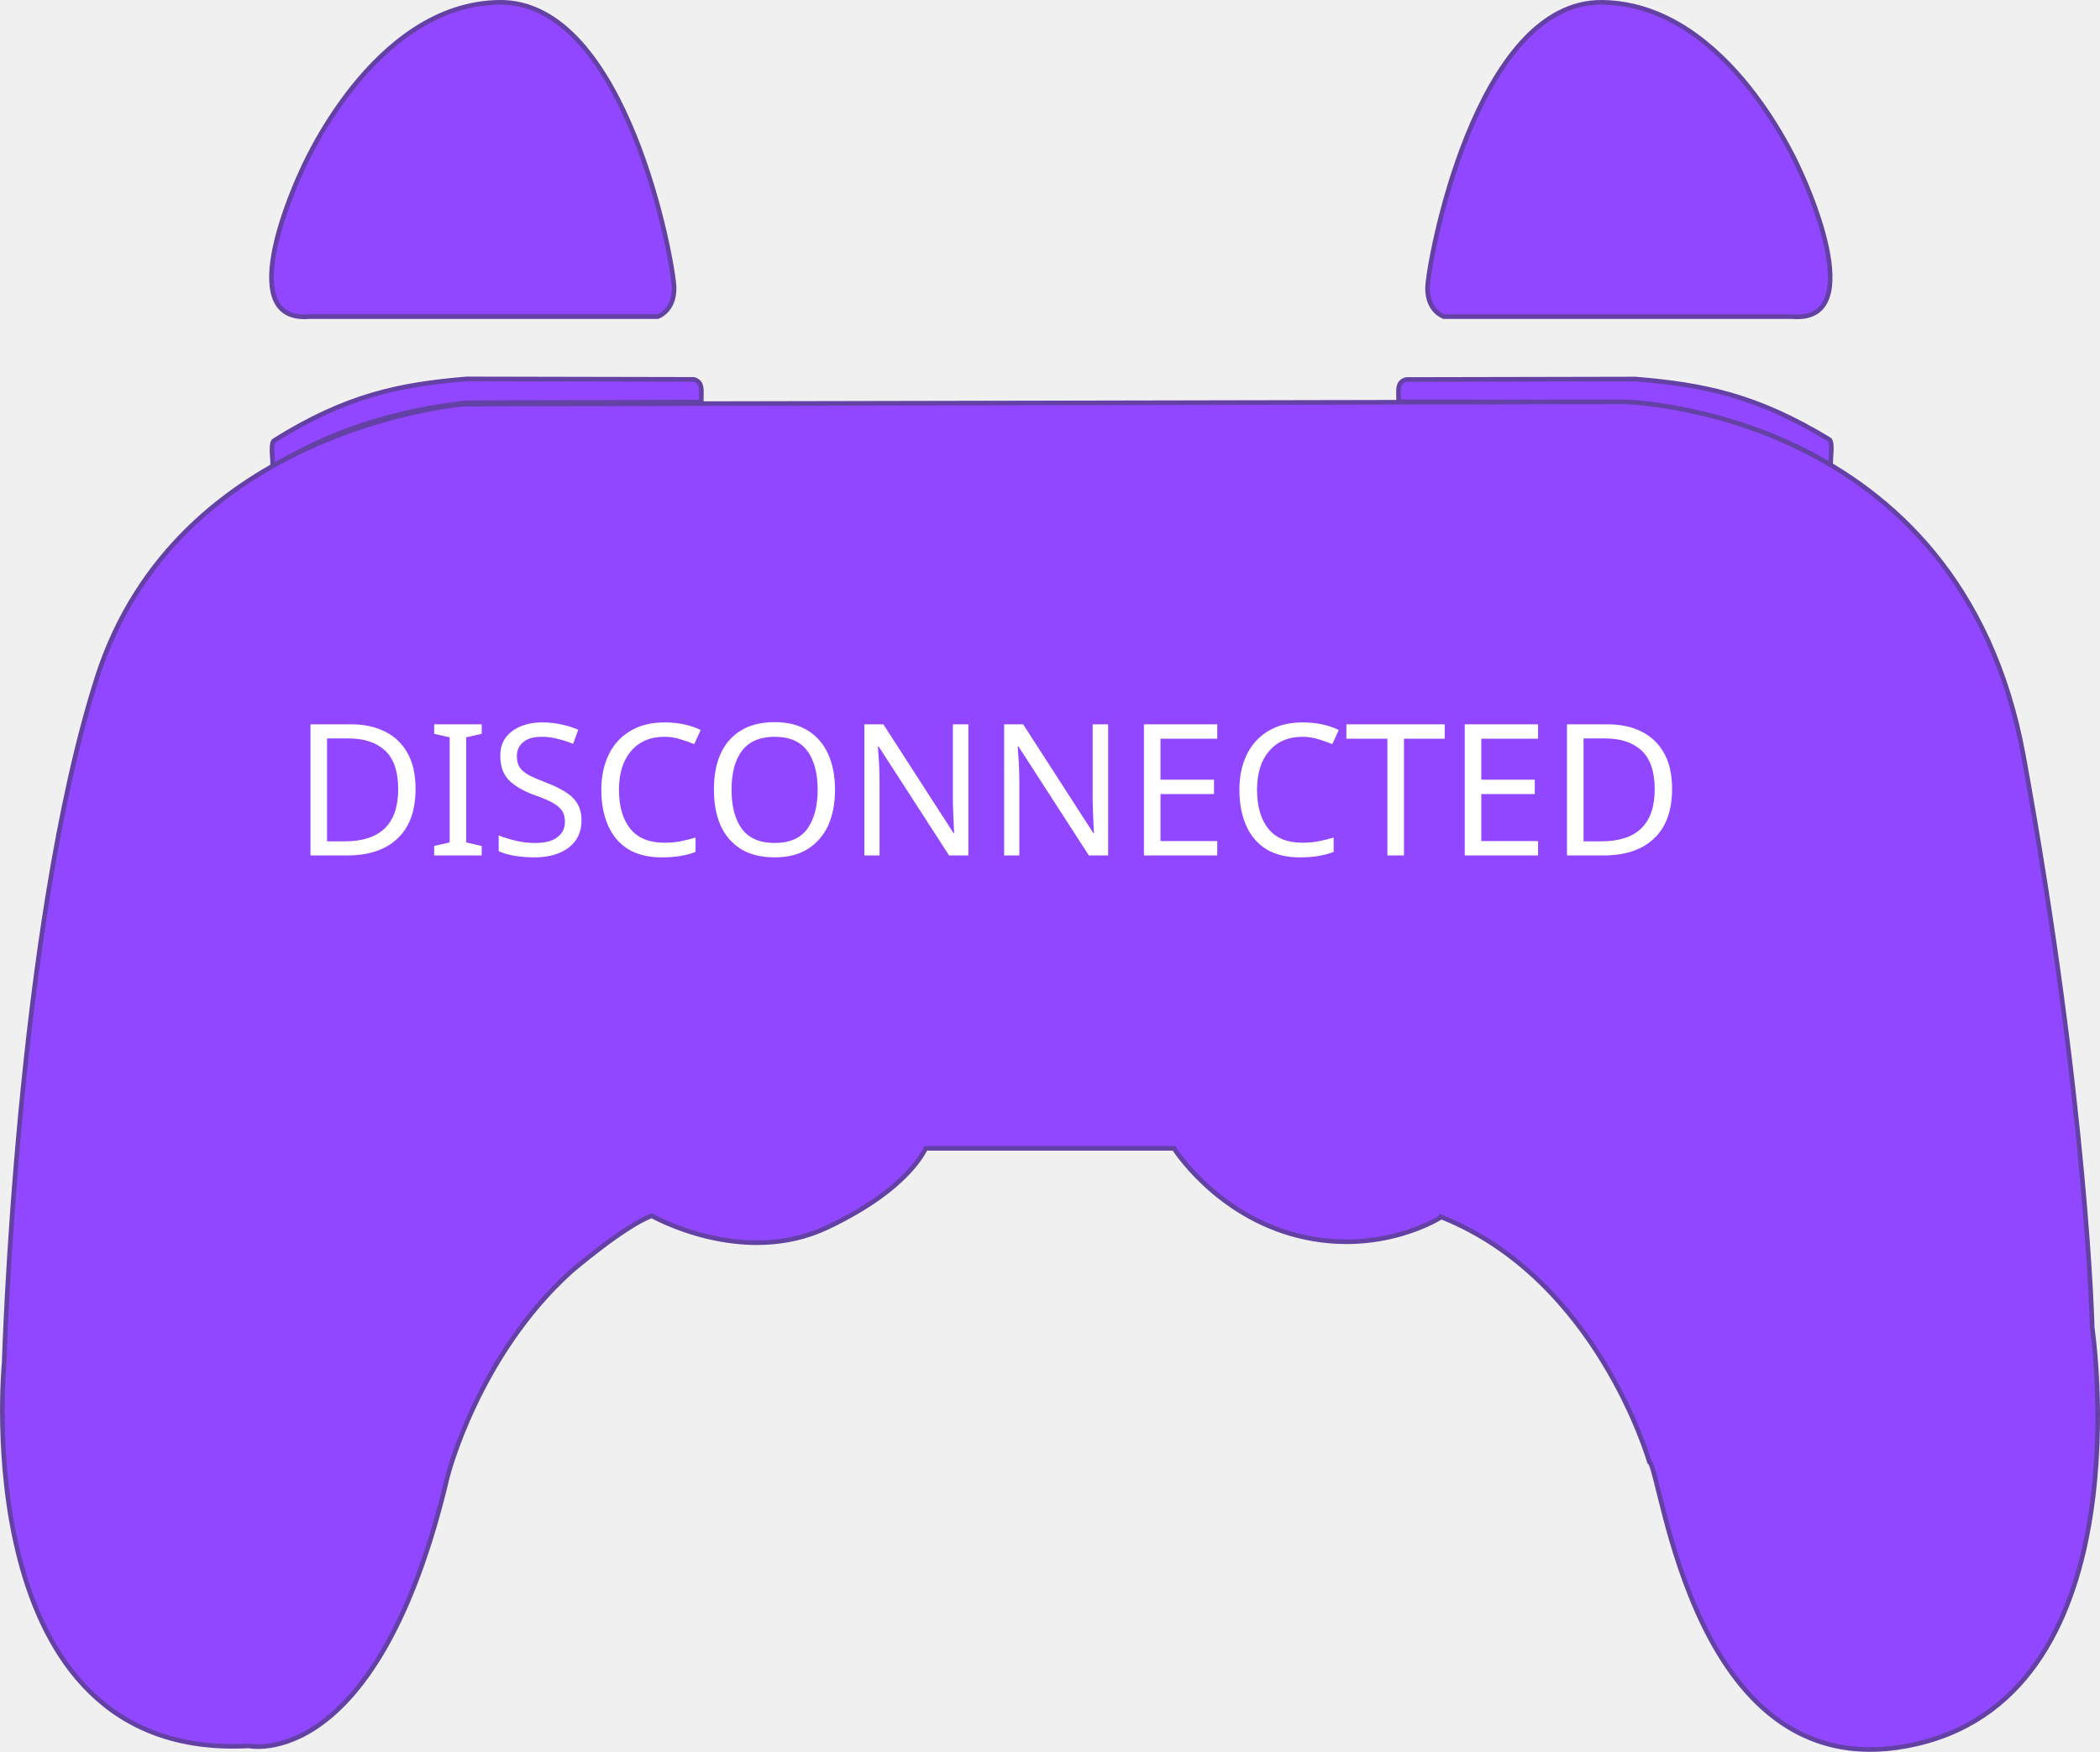
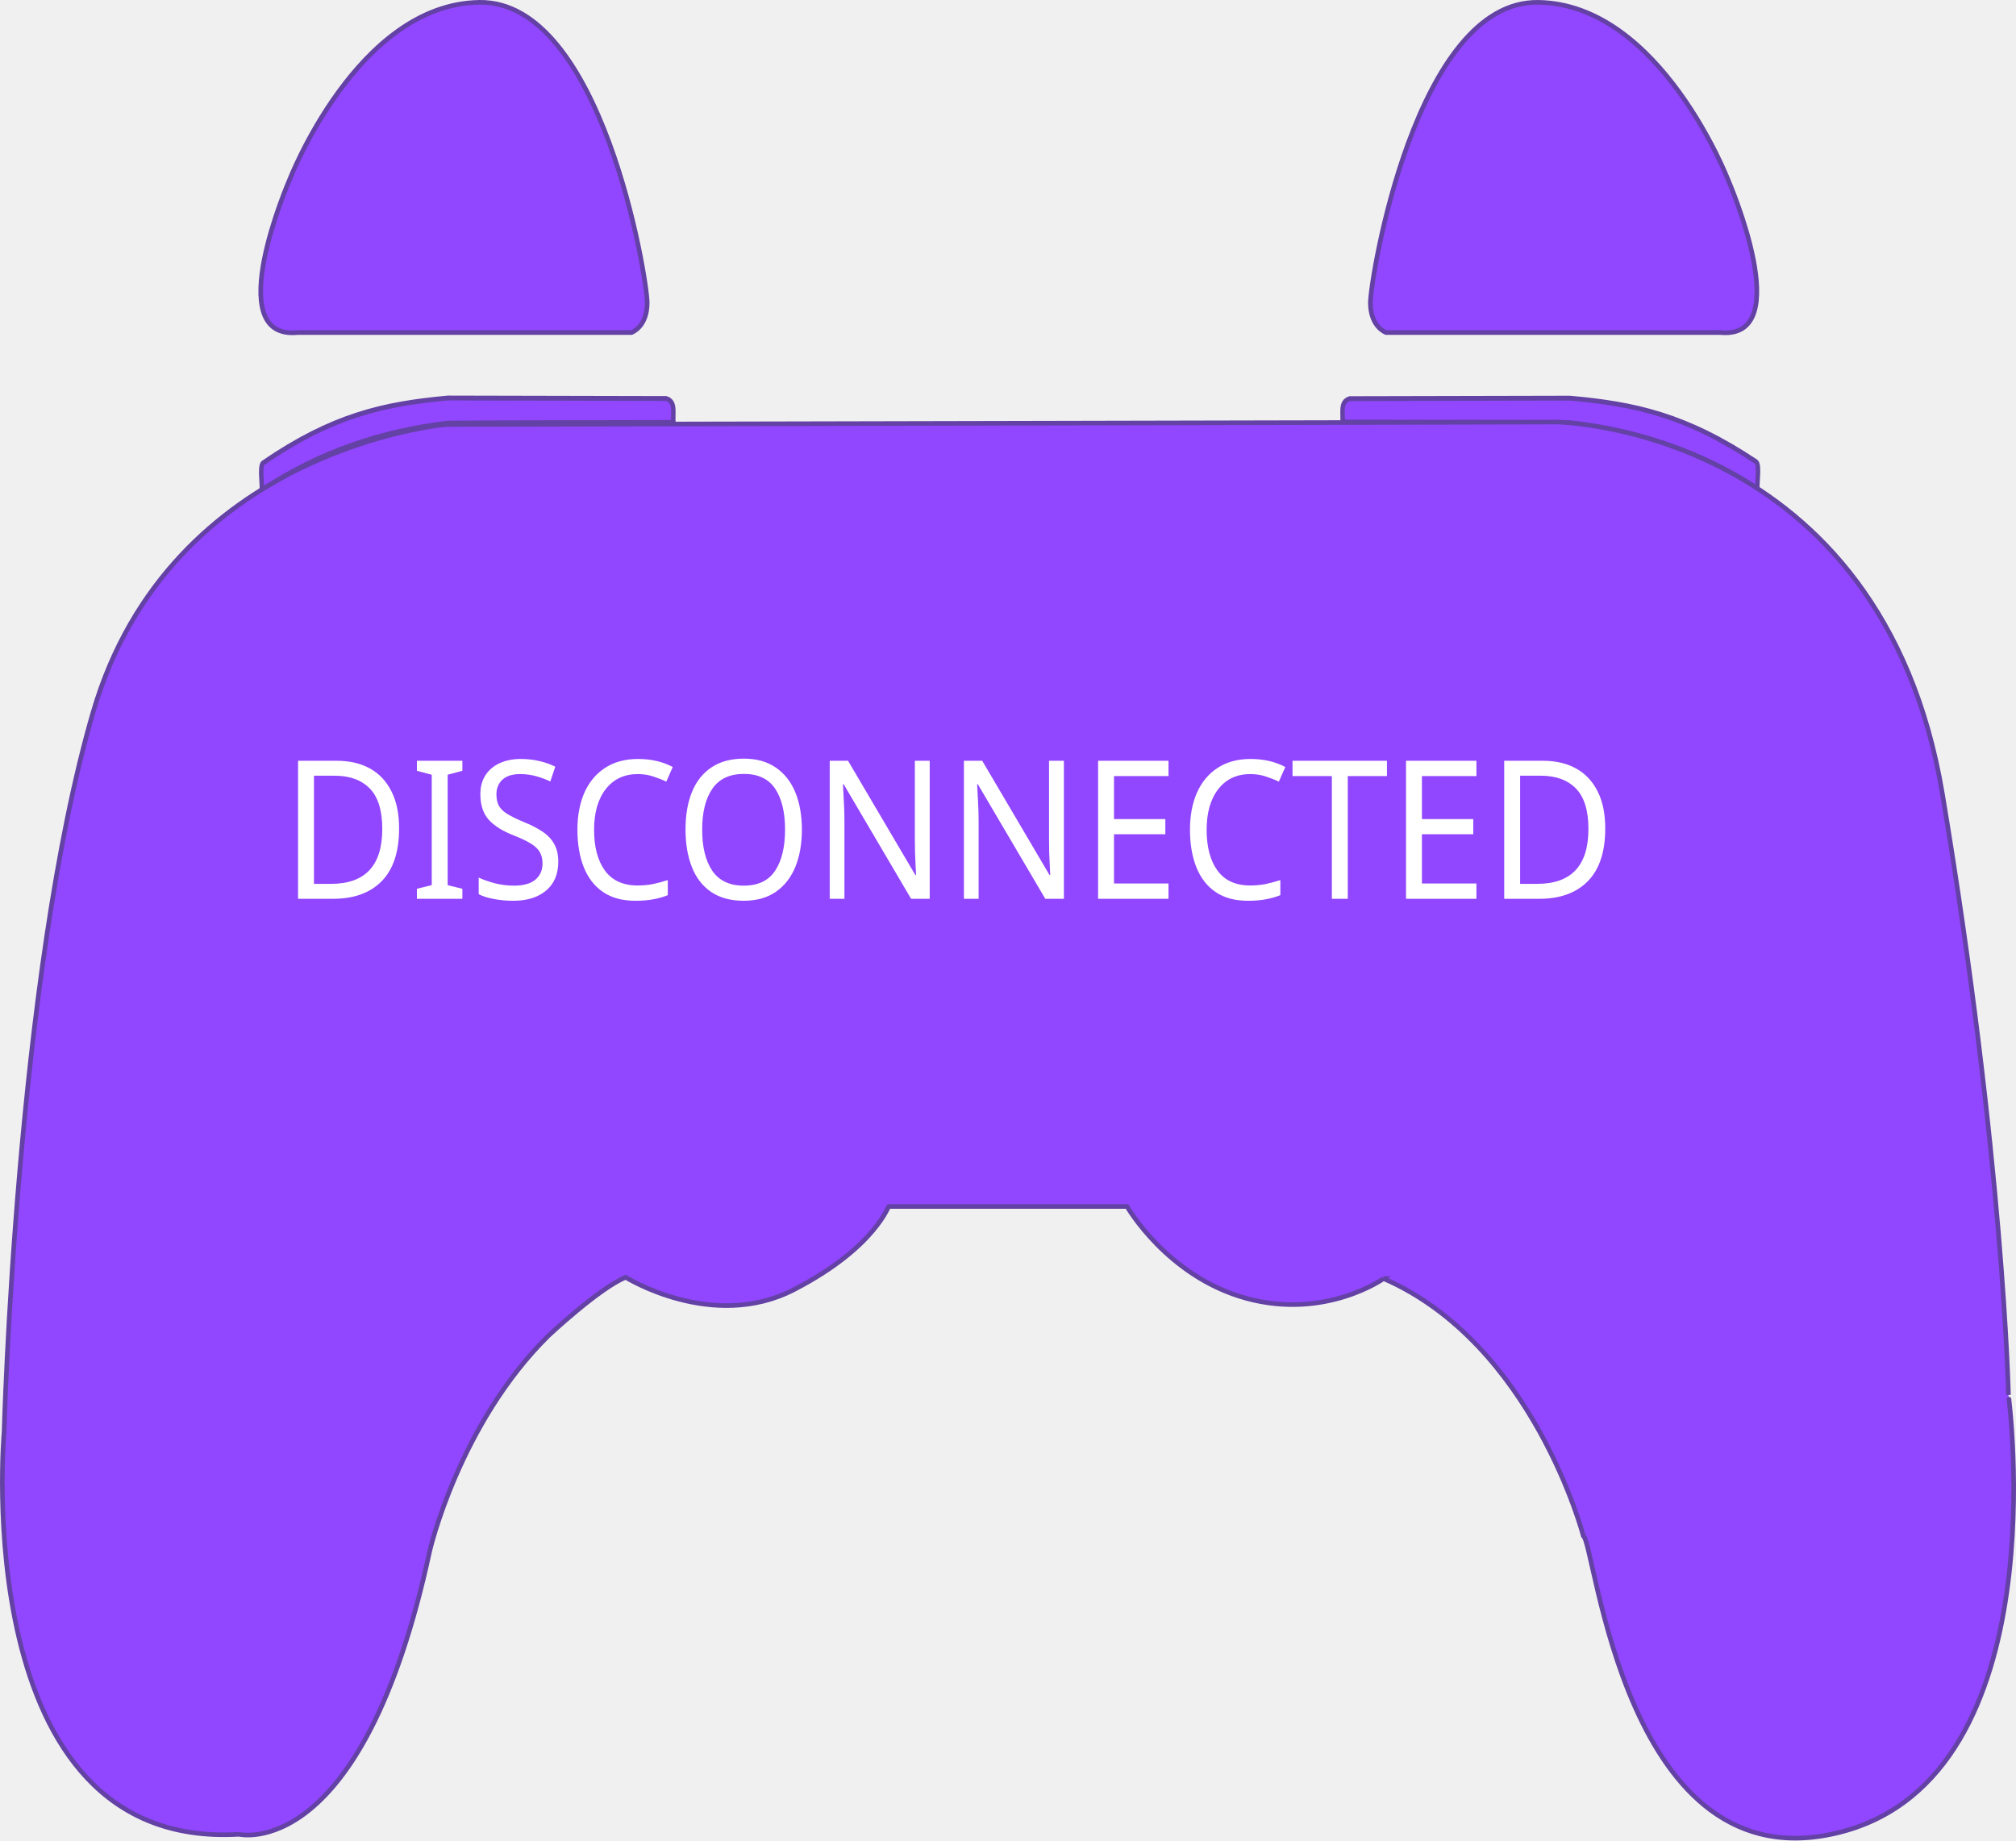
- <svg xmlns="http://www.w3.org/2000/svg" width="120.823mm" height="100.806mm" viewBox="0 0 120.823 100.806" version="1.1" id="svg1304">
+ <svg xmlns="http://www.w3.org/2000/svg" width="200.554mm" height="183.092mm" viewBox="0 0 200.554 183.092" version="1.1" id="svg1304">
  <defs id="defs1301" />
-   <g id="layer1" transform="translate(-54.83629,-116.8916)">
-     <path style="fill:none;stroke:#6f7374;stroke-width:0.265px;stroke-linecap:butt;stroke-linejoin:miter;stroke-opacity:1" d="m 93.157,187.195 c -0.514,-0.831 -1.061,-1.64 -1.926,-2.237 v 0" id="path3308" />
-     <path style="fill:none;stroke:#6f7374;stroke-width:0.265px;stroke-linecap:butt;stroke-linejoin:miter;stroke-opacity:1" d="m 137.762,186.921 c 0.433,-0.862 0.955,-1.456 1.506,-1.964" id="path3343" />
-     <path style="fill:#cbcfd2;fill-opacity:1;stroke:#6f7374;stroke-width:0.265px;stroke-linecap:butt;stroke-linejoin:miter;stroke-opacity:1" d="m 122.379,182.97 c 1.005,-0.381 0.428,-1.661 0.428,-1.661 -2.606,-6.211 1.943,-11.374 1.943,-11.374 7.557,-6.568 13.606,-1.265 13.606,-1.265 9.338,8.643 0.912,16.287 0.912,16.287 8.122,3.779 15.983,0.261 15.983,0.261 16.461,-6.732 14.159,-22.976 14.159,-22.976 -2.128,-20.37 -21.827,-20.511 -21.827,-20.511 H 84.081 c 0,0 -16.564,-1.205 -22.254,16.168 0,0 -3.257,9.164 2.823,18.72 6.081,9.555 15.853,9.946 15.853,9.946 0,0 7.21,0.869 10.728,-1.607 0,0 -5.255,-4.083 -2.563,-12.118 0,0 2.953,-6.819 10.684,-6.037 7.731,0.782 8.947,8.209 8.947,8.209 0,0 0.999,2.78 -0.565,6.819 0,0 -0.408,0.771 0.375,1.139 z" id="path2307" />
-     <ellipse style="display:inline;fill:#ffffff;fill-opacity:1;fill-rule:evenodd;stroke:#ffffff;stroke-width:0.22;stroke-miterlimit:4;stroke-dasharray:none;stroke-opacity:1" id="path20891" cx="113.185" cy="171.57" rx="0.459" ry="0.453" />
-     <ellipse style="display:inline;fill:#1c1c1c;fill-opacity:1;fill-rule:evenodd;stroke:#000000;stroke-width:0.22;stroke-miterlimit:4;stroke-dasharray:none;stroke-opacity:1" id="path20891-7" cx="115.238" cy="171.57" rx="0.459" ry="0.453" />
-     <ellipse style="display:inline;fill:#1c1c1c;fill-opacity:1;fill-rule:evenodd;stroke:#000000;stroke-width:0.22;stroke-miterlimit:4;stroke-dasharray:none;stroke-opacity:1" id="path20891-4" cx="117.423" cy="171.569" rx="0.459" ry="0.453" />
-     <ellipse style="fill:#000000;fill-opacity:1;fill-rule:evenodd;stroke:#000000;stroke-width:0.219;stroke-miterlimit:4;stroke-dasharray:none;stroke-opacity:1" id="path6182" cx="138.984" cy="158.722" rx="4.071" ry="4.018" />
-     <ellipse style="fill:#000000;fill-opacity:1;fill-rule:evenodd;stroke:#000000;stroke-width:0.219;stroke-miterlimit:4;stroke-dasharray:none;stroke-opacity:1" id="path6182-0" cx="157.828" cy="158.799" rx="4.071" ry="4.018" />
-     <ellipse style="fill:#000000;fill-opacity:1;fill-rule:evenodd;stroke:#000000;stroke-width:0.219;stroke-miterlimit:4;stroke-dasharray:none;stroke-opacity:1" id="path6182-08" cx="148.39" cy="167.044" rx="4.071" ry="4.018" />
-     <ellipse style="display:inline;fill:#484b4a;fill-opacity:1;fill-rule:evenodd;stroke:#484b4a;stroke-width:0.185;stroke-miterlimit:4;stroke-dasharray:none;stroke-opacity:1" id="path6182-9" cx="148.323" cy="178.48" rx="3.456" ry="3.377" />
-     <ellipse style="display:inline;fill:#bfc7c9;fill-opacity:1;fill-rule:evenodd;stroke:#484b4a;stroke-width:0.138;stroke-miterlimit:4;stroke-dasharray:none;stroke-opacity:1" id="path6182-9-2" cx="148.326" cy="178.518" rx="2.558" ry="2.532" />
-     <ellipse style="display:inline;fill:#dfdfdf;fill-opacity:1;fill-rule:evenodd;stroke:#000000;stroke-width:0.138;stroke-miterlimit:4;stroke-dasharray:none;stroke-opacity:1" id="path6182-9-2-7" cx="82.166" cy="178.333" rx="2.558" ry="2.532" />
-     <ellipse style="display:inline;fill:#000000;fill-opacity:1;fill-rule:evenodd;stroke:#000000;stroke-width:0.219;stroke-miterlimit:4;stroke-dasharray:none;stroke-opacity:1" id="path6182-3" cx="148.39" cy="150.55" rx="4.071" ry="4.018" />
-     <text xml:space="preserve" style="font-style:normal;font-weight:normal;font-size:4.148px;line-height:1.25;font-family:sans-serif;fill:#45a2f1;fill-opacity:1;stroke:none;stroke-width:0.104" x="144.163" y="153.206" id="text9949" transform="scale(0.9554882,1.046585)">
-       <tspan id="tspan9947" style="fill:#45a2f1;fill-opacity:1;stroke-width:0.104" x="144.163" y="153.206">Y</tspan>
+   <g id="layer1" transform="translate(-54.83635,-116.8916)">
+     <path style="fill:none;stroke:#6f7374;stroke-width:0.459px;stroke-linecap:butt;stroke-linejoin:miter;stroke-opacity:1" d="m 118.449,244.585 c -0.853,-1.509 -1.761,-2.979 -3.196,-4.063 v 0" id="path3308" />
+     <path style="fill:none;stroke:#6f7374;stroke-width:0.459px;stroke-linecap:butt;stroke-linejoin:miter;stroke-opacity:1" d="m 192.481,244.089 c 0.719,-1.566 1.586,-2.645 2.5,-3.567" id="path3343" />
+     <path style="fill:#cbcfd2;fill-opacity:1;stroke:#6f7374;stroke-width:0.459px;stroke-linecap:butt;stroke-linejoin:miter;stroke-opacity:1" d="m 166.95,236.911 c 1.669,-0.692 0.71,-3.016 0.71,-3.016 -4.325,-11.282 3.225,-20.661 3.225,-20.661 12.543,-11.931 22.582,-2.297 22.582,-2.297 15.499,15.7 1.514,29.586 1.514,29.586 13.48,6.864 26.528,0.473 26.528,0.473 27.321,-12.229 23.5,-41.735 23.5,-41.735 -3.532,-37.002 -36.227,-37.258 -36.227,-37.258 H 103.386 c 0,0 -27.493,-2.189 -36.936,29.369 0,0 -5.407,16.647 4.686,34.004 10.092,17.357 26.312,18.067 26.312,18.067 0,0 11.966,1.578 17.806,-2.919 0,0 -8.723,-7.416 -4.253,-22.012 0,0 4.902,-12.387 17.733,-10.966 12.832,1.42 14.85,14.911 14.85,14.911 0,0 1.658,5.049 -0.937,12.387 0,0 -0.677,1.401 0.622,2.07 z" id="path2307" />
+     <ellipse style="display:inline;fill:#ffffff;fill-opacity:1;fill-rule:evenodd;stroke:#ffffff;stroke-width:0.382;stroke-miterlimit:4;stroke-dasharray:none;stroke-opacity:1" id="path20891" cx="151.69" cy="216.203" rx="0.762" ry="0.822" />
+     <ellipse style="display:inline;fill:#1c1c1c;fill-opacity:1;fill-rule:evenodd;stroke:#000000;stroke-width:0.382;stroke-miterlimit:4;stroke-dasharray:none;stroke-opacity:1" id="path20891-7" cx="155.098" cy="216.203" rx="0.762" ry="0.822" />
+     <ellipse style="display:inline;fill:#1c1c1c;fill-opacity:1;fill-rule:evenodd;stroke:#000000;stroke-width:0.382;stroke-miterlimit:4;stroke-dasharray:none;stroke-opacity:1" id="path20891-4" cx="158.724" cy="216.202" rx="0.762" ry="0.822" />
+     <ellipse style="fill:#000000;fill-opacity:1;fill-rule:evenodd;stroke:#000000;stroke-width:0.38;stroke-miterlimit:4;stroke-dasharray:none;stroke-opacity:1" id="path6182" cx="194.51" cy="192.866" rx="6.756" ry="7.299" />
+     <ellipse style="fill:#000000;fill-opacity:1;fill-rule:evenodd;stroke:#000000;stroke-width:0.38;stroke-miterlimit:4;stroke-dasharray:none;stroke-opacity:1" id="path6182-0" cx="225.786" cy="193.005" rx="6.756" ry="7.299" />
+     <ellipse style="fill:#000000;fill-opacity:1;fill-rule:evenodd;stroke:#000000;stroke-width:0.38;stroke-miterlimit:4;stroke-dasharray:none;stroke-opacity:1" id="path6182-08" cx="210.122" cy="207.983" rx="6.756" ry="7.299" />
+     <ellipse style="display:inline;fill:#484b4a;fill-opacity:1;fill-rule:evenodd;stroke:#484b4a;stroke-width:0.321;stroke-miterlimit:4;stroke-dasharray:none;stroke-opacity:1" id="path6182-9" cx="210.01" cy="228.755" rx="5.736" ry="6.134" />
+     <ellipse style="display:inline;fill:#bfc7c9;fill-opacity:1;fill-rule:evenodd;stroke:#484b4a;stroke-width:0.239;stroke-miterlimit:4;stroke-dasharray:none;stroke-opacity:1" id="path6182-9-2" cx="210.015" cy="228.825" rx="4.246" ry="4.599" />
+     <ellipse style="display:inline;fill:#dfdfdf;fill-opacity:1;fill-rule:evenodd;stroke:#000000;stroke-width:0.239;stroke-miterlimit:4;stroke-dasharray:none;stroke-opacity:1" id="path6182-9-2-7" cx="100.207" cy="228.488" rx="4.246" ry="4.599" />
+     <ellipse style="display:inline;fill:#000000;fill-opacity:1;fill-rule:evenodd;stroke:#000000;stroke-width:0.38;stroke-miterlimit:4;stroke-dasharray:none;stroke-opacity:1" id="path6182-3" cx="210.122" cy="178.022" rx="6.756" ry="7.299" />
+     <text xml:space="preserve" style="font-style:normal;font-weight:normal;font-size:7.203px;line-height:1.25;font-family:sans-serif;fill:#45a2f1;fill-opacity:1;stroke:none;stroke-width:0.18" x="210.717" y="178.841" id="text9949" transform="scale(0.9133334,1.09489)">
+       <tspan id="tspan9947" style="fill:#45a2f1;fill-opacity:1;stroke-width:0.18" x="210.717" y="178.841">Y</tspan>
    </text>
-     <text xml:space="preserve" style="font-style:normal;font-weight:normal;font-size:4.11px;line-height:1.25;font-family:sans-serif;display:inline;fill:#ef7ded;fill-opacity:1;stroke:none;stroke-width:0.103" x="155.35" y="143.992" id="text13027" transform="scale(0.9466929,1.056309)">
-       <tspan id="tspan13025" style="fill:#ef7ded;fill-opacity:1;stroke-width:0.103" x="155.35" y="143.992">X</tspan>
+     <text xml:space="preserve" style="font-style:normal;font-weight:normal;font-size:7.136px;line-height:1.25;font-family:sans-serif;display:inline;fill:#ef7ded;fill-opacity:1;stroke:none;stroke-width:0.178" x="229.774" y="163.644" id="text13027" transform="scale(0.9049262,1.105063)">
+       <tspan id="tspan13025" style="fill:#ef7ded;fill-opacity:1;stroke-width:0.178" x="229.774" y="163.644">X</tspan>
    </text>
-     <text xml:space="preserve" style="font-style:normal;font-weight:normal;font-size:3.777px;line-height:1.25;font-family:sans-serif;fill:#20b58c;fill-opacity:1;stroke:none;stroke-width:0.094" x="176.319" y="142.476" id="text14953" transform="scale(0.8884485,1.125558)">
-       <tspan id="tspan14951" style="fill:#20b58c;fill-opacity:1;stroke-width:0.094" x="176.319" y="142.476">A</tspan>
+     <text xml:space="preserve" style="font-style:normal;font-weight:normal;font-size:6.558px;line-height:1.25;font-family:sans-serif;fill:#20b58c;fill-opacity:1;stroke:none;stroke-width:0.164" x="263.564" y="166.326" id="text14953" transform="scale(0.8492514,1.177508)">
+       <tspan id="tspan14951" style="fill:#20b58c;fill-opacity:1;stroke-width:0.164" x="263.564" y="166.326">A</tspan>
    </text>
-     <text xml:space="preserve" style="font-style:normal;font-weight:normal;font-size:3.968px;line-height:1.25;font-family:sans-serif;fill:#fa5f58;fill-opacity:1;stroke:none;stroke-width:0.099" x="160.886" y="154.122" id="text16761" transform="scale(0.9139633,1.094136)">
-       <tspan id="tspan16759" style="fill:#fa5f58;fill-opacity:1;stroke-width:0.099" x="160.886" y="154.122">B</tspan>
+     <text xml:space="preserve" style="font-style:normal;font-weight:normal;font-size:6.89px;line-height:1.25;font-family:sans-serif;fill:#fa5f58;fill-opacity:1;stroke:none;stroke-width:0.172" x="237.955" y="184.219" id="text16761" transform="scale(0.8736405,1.144636)">
+       <tspan id="tspan16759" style="fill:#fa5f58;fill-opacity:1;stroke-width:0.172" x="237.955" y="184.219">B</tspan>
    </text>
-     <path style="fill:#020202;fill-opacity:1;stroke:#000000;stroke-width:0.265px;stroke-linecap:butt;stroke-linejoin:miter;stroke-opacity:0.77" d="m 79.778,149.521 h 4.685 c 0,0 0.735,-0.043 0.735,0.735 0,0.777 0,5.015 0,5.015 0,0 0.011,0.596 0.628,0.596 0.618,0 4.834,0 4.834,0 0,0 0.862,-0.021 0.862,0.862 0,0.884 0,4.419 0,4.419 0,0 0.106,0.655 -0.655,0.655 -0.761,0 -4.999,0 -4.999,0 0,0 -0.727,0.298 -0.727,0.727 0,0.429 0,5.092 0,5.092 0,0 0.064,0.669 -0.669,0.669 -0.733,0 -4.566,0 -4.566,0 0,0 -0.771,-0.213 -0.771,-0.771 0,-0.558 0,-5.073 0,-5.073 0,0 0.064,-0.605 -0.605,-0.605 -0.668,0 -5.119,0 -5.119,0 0,0 -0.547,0.076 -0.547,-0.948 0,-1.024 0,-4.304 0,-4.304 0,0 0.064,-0.817 0.817,-0.817 0.753,0 4.82,0 4.82,0 0,0 0.688,0.092 0.688,-0.397 0,-0.49 0,-5.239 0,-5.239 0,0 0.228,-0.618 0.59,-0.618 z" id="path20560" />
-     <ellipse style="fill:#020202;fill-opacity:1;fill-rule:evenodd;stroke:#4b4f52;stroke-width:0.251;stroke-miterlimit:4;stroke-dasharray:none;stroke-opacity:1" id="path20683" cx="82.205" cy="158.88" rx="2.22" ry="2.231" />
-     <path style="display:inline;fill:#b0b2b1;fill-opacity:1;stroke:#5d5f5e;stroke-width:0.265px;stroke-linecap:butt;stroke-linejoin:miter;stroke-opacity:1" d="m 113.737,174.869 h 2.893 c 0,0 1.043,0 1.225,1.225 0.182,1.225 -0.577,1.581 -0.923,1.599 -1.429,0.073 -2.491,0.177 -3.211,0 -0.518,-0.127 -1.059,-0.405 -1.043,-1.212 0.016,-0.806 0.303,-1.41 1.059,-1.613 z" id="path21320" />
-     <path style="display:inline;opacity:1;fill:#636469;fill-opacity:1;fill-rule:evenodd;stroke:#4b4f52;stroke-width:0.831;stroke-miterlimit:4;stroke-dasharray:none;stroke-opacity:1" id="path22618" transform="matrix(0.2645833,0,0,0.2645833,13.24852,53.16261)" d="m 253.824,380.92 6.98,-12.123 7.009,12.106 z" />
-     <path style="display:inline;opacity:1;fill:#636469;fill-opacity:1;fill-rule:evenodd;stroke:#4b4f52;stroke-width:0.831;stroke-miterlimit:4;stroke-dasharray:none;stroke-opacity:1" id="path22618-8" transform="matrix(0.2645833,0,0,-0.2645833,13.19845,264.3096)" d="m 253.824,380.92 6.98,-12.123 7.009,12.106 z" />
-     <path style="display:inline;opacity:1;fill:#636469;fill-opacity:1;fill-rule:evenodd;stroke:#4b4f52;stroke-width:0.831;stroke-miterlimit:4;stroke-dasharray:none;stroke-opacity:1" id="path22618-1" transform="matrix(0,0.2645833,-0.2645833,0,187.5649,89.81132)" d="m 253.824,380.92 6.98,-12.123 7.009,12.106 z" />
-     <path style="display:inline;opacity:1;fill:#636469;fill-opacity:1;fill-rule:evenodd;stroke:#4b4f52;stroke-width:0.831;stroke-miterlimit:4;stroke-dasharray:none;stroke-opacity:1" id="path22618-80" transform="matrix(0,-0.2645833,0.2645833,0,-23.30026,227.8251)" d="m 253.824,380.92 6.98,-12.123 7.009,12.106 z" />
-     <path style="display:inline;opacity:1;fill:#c0c0c0;fill-opacity:1;fill-rule:evenodd;stroke:#878787;stroke-width:0.831;stroke-miterlimit:4;stroke-dasharray:none;stroke-opacity:1" id="path20787" transform="matrix(0.2591357,0,0,0.2655445,16.45779,52.13373)" d="m 257.464,480.939 -3.875,-1.958 -3.81,2.083 0.664,-4.291 -3.158,-2.98 4.286,-0.694 1.858,-3.924 1.984,3.862 4.306,0.555 -3.06,3.081 z" />
-     <ellipse style="fill:#000000;fill-opacity:1;fill-rule:evenodd;stroke:#000000;stroke-width:0.322;stroke-miterlimit:4;stroke-dasharray:none;stroke-opacity:1" id="path22763-7-9" cx="132.289" cy="176.299" rx="7.502" ry="7.553" />
-     <ellipse style="fill:#000000;fill-opacity:1;fill-rule:evenodd;stroke:#000000;stroke-width:0.322;stroke-miterlimit:4;stroke-dasharray:none;stroke-opacity:1" id="path22763-7-9-3" cx="98.276" cy="176.263" rx="7.502" ry="7.553" />
-     <ellipse style="fill:#2b2d2c;fill-opacity:1;fill-rule:evenodd;stroke:#494b4a;stroke-width:0.197;stroke-miterlimit:4;stroke-dasharray:none;stroke-opacity:1" id="path22763" cx="98.187" cy="176.117" rx="4.574" ry="4.626" />
-     <ellipse style="fill:#2b2d2c;fill-opacity:1;fill-rule:evenodd;stroke:#494b4a;stroke-width:0.197;stroke-miterlimit:4;stroke-dasharray:none;stroke-opacity:1" id="path22763-7" cx="132.367" cy="176.11" rx="4.574" ry="4.626" />
-     <path style="fill:#dee2e3;fill-opacity:1;stroke:#808485;stroke-width:0.265px;stroke-linecap:butt;stroke-linejoin:miter;stroke-opacity:1" d="m 106.493,154.38 h 17.142 c 0,0 3.379,-0.067 3.782,4.051 0,0 -0.089,3.581 -3.67,3.782 0,0 -12.278,0.174 -17.343,0 -1.619,-0.056 -3.082,-0.809 -3.379,-3.491 -0.033,-0.302 0.107,-4.341 3.469,-4.341 z" id="path3952" />
-     <path style="fill:#c7cdce;fill-opacity:1;stroke:#585a5c;stroke-width:0.23px;stroke-linecap:butt;stroke-linejoin:miter;stroke-opacity:1" d="m 107.282,154.998 h 15.69 c 0,0 3.093,-0.056 3.462,3.351 0,0 -0.081,2.962 -3.359,3.129 0,0 -11.239,0.144 -15.875,0 -1.482,-0.046 -2.821,-0.67 -3.093,-2.888 -0.03,-0.25 0.098,-3.592 3.175,-3.592 z" id="path3952-5" />
-     <path style="fill:#1c1c1c;fill-opacity:1;stroke:#000000;stroke-width:0.098px;stroke-linecap:butt;stroke-linejoin:miter;stroke-opacity:1" d="m 106.659,156.837 h 6.155 c 0,0 1.213,-0.026 1.358,1.551 0,0 -0.032,1.371 -1.318,1.448 h -6.228 c 0,0 -1.005,-0.06 -1.213,-1.337 -7.3e-4,-0.005 0.071,-1.662 1.246,-1.662 z" id="path3952-0" />
-     <path style="fill:#1c1c1c;fill-opacity:1;stroke:#000000;stroke-width:0.098px;stroke-linecap:butt;stroke-linejoin:miter;stroke-opacity:1" d="m 117.599,156.879 h 6.155 c 0,0 1.213,-0.026 1.358,1.551 0,0 -0.032,1.371 -1.318,1.448 h -6.228 c 0,0 -1.005,-0.06 -1.213,-1.337 -7.3e-4,-0.005 0.071,-1.662 1.246,-1.662 z" id="path3952-0-9" />
-     <g id="g9249" style="display:inline" transform="translate(13.44318,50.92402)">
+     <path style="fill:#020202;fill-opacity:1;stroke:#000000;stroke-width:0.459px;stroke-linecap:butt;stroke-linejoin:miter;stroke-opacity:0.77" d="m 96.242,176.151 h 7.776 c 0,0 1.219,-0.077 1.219,1.335 0,1.412 0,9.11 0,9.11 0,0 0.018,1.083 1.043,1.083 1.025,0 8.023,0 8.023,0 0,0 1.431,-0.039 1.431,1.567 0,1.605 0,8.027 0,8.027 0,0 0.177,1.19 -1.087,1.19 -1.264,0 -8.297,0 -8.297,0 0,0 -1.206,0.542 -1.206,1.32 0,0.779 0,9.25 0,9.25 0,0 0.106,1.216 -1.111,1.216 -1.217,0 -7.579,0 -7.579,0 0,0 -1.28,-0.387 -1.28,-1.401 0,-1.014 0,-9.215 0,-9.215 0,0 0.106,-1.098 -1.003,-1.098 -1.109,0 -8.496,0 -8.496,0 0,0 -0.908,0.139 -0.908,-1.722 0,-1.86 0,-7.817 0,-7.817 0,0 0.106,-1.483 1.355,-1.483 1.249,0 8,0 8,0 0,0 1.142,0.168 1.142,-0.722 0,-0.89 0,-9.516 0,-9.516 0,0 0.378,-1.122 0.979,-1.122 z" id="path20560" />
+     <ellipse style="fill:#020202;fill-opacity:1;fill-rule:evenodd;stroke:#4b4f52;stroke-width:0.436;stroke-miterlimit:4;stroke-dasharray:none;stroke-opacity:1" id="path20683" cx="100.272" cy="193.152" rx="3.685" ry="4.052" />
+     <path style="display:inline;fill:#b0b2b1;fill-opacity:1;stroke:#5d5f5e;stroke-width:0.459px;stroke-linecap:butt;stroke-linejoin:miter;stroke-opacity:1" d="m 152.607,222.196 h 4.802 c 0,0 1.732,0 2.034,2.226 0.302,2.226 -0.958,2.872 -1.532,2.904 -2.372,0.133 -4.134,0.322 -5.329,0 -0.859,-0.232 -1.758,-0.736 -1.732,-2.201 0.026,-1.465 0.502,-2.561 1.758,-2.929 z" id="path21320" />
+     <path style="display:inline;opacity:1;fill:#636469;fill-opacity:1;fill-rule:evenodd;stroke:#4b4f52;stroke-width:0.831;stroke-miterlimit:4;stroke-dasharray:none;stroke-opacity:1" id="path22618" transform="matrix(0.4391392,0,0,0.4806115,-14.17839,1.118249)" d="m 253.824,380.92 6.98,-12.123 7.009,12.106 z" />
+     <path style="display:inline;opacity:1;fill:#636469;fill-opacity:1;fill-rule:evenodd;stroke:#4b4f52;stroke-width:0.831;stroke-miterlimit:4;stroke-dasharray:none;stroke-opacity:1" id="path22618-8" transform="matrix(0.4391392,0,0,-0.4806115,-14.26149,384.6636)" d="m 253.824,380.92 6.98,-12.123 7.009,12.106 z" />
+     <path style="display:inline;opacity:1;fill:#636469;fill-opacity:1;fill-rule:evenodd;stroke:#4b4f52;stroke-width:0.831;stroke-miterlimit:4;stroke-dasharray:none;stroke-opacity:1" id="path22618-1" transform="matrix(0,0.4806115,-0.4391392,0,275.1413,67.69007)" d="m 253.824,380.92 6.98,-12.123 7.009,12.106 z" />
+     <path style="display:inline;opacity:1;fill:#636469;fill-opacity:1;fill-rule:evenodd;stroke:#4b4f52;stroke-width:0.831;stroke-miterlimit:4;stroke-dasharray:none;stroke-opacity:1" id="path22618-80" transform="matrix(0,-0.4806115,0.4391392,0,-74.83982,318.39)" d="m 253.824,380.92 6.98,-12.123 7.009,12.106 z" />
+     <path style="display:inline;opacity:1;fill:#c0c0c0;fill-opacity:1;fill-rule:evenodd;stroke:#878787;stroke-width:0.831;stroke-miterlimit:4;stroke-dasharray:none;stroke-opacity:1" id="path20787" transform="matrix(0.4300977,0,0,0.4823574,-8.851846,-0.7507036)" d="m 257.464,480.939 -3.875,-1.958 -3.81,2.083 0.664,-4.291 -3.158,-2.98 4.286,-0.694 1.858,-3.924 1.984,3.862 4.306,0.555 -3.06,3.081 z" />
+     <ellipse style="fill:#000000;fill-opacity:1;fill-rule:evenodd;stroke:#000000;stroke-width:0.559;stroke-miterlimit:4;stroke-dasharray:none;stroke-opacity:1" id="path22763-7-9" cx="183.398" cy="224.795" rx="12.451" ry="13.72" />
+     <ellipse style="fill:#000000;fill-opacity:1;fill-rule:evenodd;stroke:#000000;stroke-width:0.559;stroke-miterlimit:4;stroke-dasharray:none;stroke-opacity:1" id="path22763-7-9-3" cx="126.945" cy="224.728" rx="12.451" ry="13.72" />
+     <ellipse style="fill:#2b2d2c;fill-opacity:1;fill-rule:evenodd;stroke:#494b4a;stroke-width:0.342;stroke-miterlimit:4;stroke-dasharray:none;stroke-opacity:1" id="path22763" cx="126.797" cy="224.462" rx="7.592" ry="8.402" />
+     <ellipse style="fill:#2b2d2c;fill-opacity:1;fill-rule:evenodd;stroke:#494b4a;stroke-width:0.342;stroke-miterlimit:4;stroke-dasharray:none;stroke-opacity:1" id="path22763-7" cx="183.527" cy="224.45" rx="7.592" ry="8.402" />
+     <path style="fill:#dee2e3;fill-opacity:1;stroke:#808485;stroke-width:0.459px;stroke-linecap:butt;stroke-linejoin:miter;stroke-opacity:1" d="m 140.583,184.977 h 28.451 c 0,0 5.609,-0.122 6.277,7.358 0,0 -0.149,6.504 -6.091,6.87 0,0 -20.379,0.317 -28.785,0 -2.686,-0.101 -5.116,-1.47 -5.609,-6.341 -0.056,-0.548 0.178,-7.886 5.757,-7.886 z" id="path3952" />
+     <path style="fill:#c7cdce;fill-opacity:1;stroke:#585a5c;stroke-width:0.4px;stroke-linecap:butt;stroke-linejoin:miter;stroke-opacity:1" d="m 141.892,186.101 h 26.042 c 0,0 5.134,-0.102 5.746,6.088 0,0 -0.135,5.381 -5.576,5.684 0,0 -18.653,0.262 -26.348,0 -2.459,-0.083 -4.683,-1.216 -5.134,-5.247 -0.051,-0.453 0.163,-6.525 5.27,-6.525 z" id="path3952-5" />
+     <path style="fill:#1c1c1c;fill-opacity:1;stroke:#000000;stroke-width:0.17px;stroke-linecap:butt;stroke-linejoin:miter;stroke-opacity:1" d="m 140.858,189.441 h 10.216 c 0,0 2.014,-0.046 2.254,2.817 0,0 -0.053,2.49 -2.187,2.63 h -10.336 c 0,0 -1.669,-0.109 -2.014,-2.428 -10e-4,-0.009 0.118,-3.019 2.067,-3.019 z" id="path3952-0" />
+     <path style="fill:#1c1c1c;fill-opacity:1;stroke:#000000;stroke-width:0.17px;stroke-linecap:butt;stroke-linejoin:miter;stroke-opacity:1" d="m 159.016,189.518 h 10.216 c 0,0 2.014,-0.046 2.254,2.817 0,0 -0.053,2.49 -2.187,2.63 h -10.336 c 0,0 -1.669,-0.109 -2.014,-2.428 -0.001,-0.009 0.118,-3.019 2.067,-3.019 z" id="path3952-0-9" />
+     <g id="g9249" style="display:inline" transform="matrix(1.659739,0,0,1.816485,-13.8553,-2.948111)">
      <rect style="display:inline;fill:#000000;fill-opacity:0.996;fill-rule:evenodd;stroke:#000000;stroke-width:0.182;stroke-miterlimit:4;stroke-dasharray:none;stroke-opacity:1" id="rect6444-3-1" width="0.628" height="0.615" x="133.006" y="127.1" />
      <rect style="display:inline;fill:#000500;fill-opacity:0.996;fill-rule:evenodd;stroke:#000000;stroke-width:0.182;stroke-miterlimit:4;stroke-dasharray:none;stroke-opacity:1" id="rect6444-5" width="0.628" height="0.615" x="135.436" y="126.303" />
      <rect style="opacity:1;fill:#000000;fill-opacity:0.996;fill-rule:evenodd;stroke:#000000;stroke-width:0.182;stroke-miterlimit:4;stroke-dasharray:none;stroke-opacity:1" id="rect6444" width="0.628" height="0.615" x="133.816" y="126.303" />
      <rect style="display:inline;fill:#000000;fill-opacity:0.996;fill-rule:evenodd;stroke:#000000;stroke-width:0.182;stroke-miterlimit:4;stroke-dasharray:none;stroke-opacity:1" id="rect6444-3" width="0.628" height="0.615" x="134.626" y="127.1" />
      <rect style="display:inline;fill:#000000;fill-opacity:0.996;fill-rule:evenodd;stroke:#000000;stroke-width:0.182;stroke-miterlimit:4;stroke-dasharray:none;stroke-opacity:1" id="rect6444-3-8" width="0.628" height="0.615" x="133.816" y="127.899" />
      <rect style="display:inline;fill:#000000;fill-opacity:0.996;fill-rule:evenodd;stroke:#000000;stroke-width:0.182;stroke-miterlimit:4;stroke-dasharray:none;stroke-opacity:1" id="rect6444-3-8-7" width="0.628" height="0.615" x="135.436" y="127.899" />
      <rect style="display:inline;fill:#000000;fill-opacity:0.996;fill-rule:evenodd;stroke:#000000;stroke-width:0.182;stroke-miterlimit:4;stroke-dasharray:none;stroke-opacity:1" id="rect6444-3-8-7-1" width="0.628" height="0.615" x="134.626" y="128.696" />
      <rect style="display:inline;fill:#000000;fill-opacity:0.996;fill-rule:evenodd;stroke:#000000;stroke-width:0.182;stroke-miterlimit:4;stroke-dasharray:none;stroke-opacity:1" id="rect6444-3-3" width="0.628" height="0.615" x="136.246" y="127.1" />
    </g>
-     <g id="g6077" style="fill:#9146ff;fill-opacity:1;stroke:#6441a5;stroke-opacity:1" transform="translate(13.44318,50.92402)">
+     <g id="g6077" style="fill:#9146ff;fill-opacity:1;stroke:#6441a5;stroke-opacity:1" transform="matrix(1.659739,0,0,1.816485,-13.8553,-2.948111)">
      <path style="fill:#9146ff;fill-opacity:1;stroke:#6441a5;stroke-width:0.265px;stroke-linecap:butt;stroke-linejoin:miter;stroke-opacity:1" d="m 121.888,89.089 c 4.531,0.017 9.064,0.002 13.595,0.039 3.905,0.408 7.801,1.527 11.284,3.632 -0.151,-0.013 0.146,-1.335 -0.132,-1.504 -4.189,-2.548 -7.252,-3.159 -11.156,-3.478 -4.396,0.009 -8.793,0.018 -13.189,0.027 -0.554,0.152 -0.417,0.691 -0.428,1.116 0.02,0.033 -0.038,0.202 0.027,0.168 z" id="path4512" />
      <path style="fill:#9146ff;fill-opacity:1;stroke:#6441a5;stroke-width:0.265px;stroke-linecap:butt;stroke-linejoin:miter;stroke-opacity:1" d="m 121.861,88.92 c 0.038,0.034 -0.006,0.082 0.006,0.119 0.006,0.017 0.014,0.032 0.02,0.049" id="path5039" />
    </g>
-     <g id="g6135" style="fill:#9146ff;fill-opacity:1;stroke:#6441a5;stroke-opacity:1" transform="translate(13.44318,50.92402)">
+     <g id="g6135" style="fill:#9146ff;fill-opacity:1;stroke:#6441a5;stroke-opacity:1" transform="matrix(1.659739,0,0,1.816485,-13.8553,-2.948111)">
      <path style="fill:#9146ff;fill-opacity:1;stroke:#6441a5;stroke-width:0.266px;stroke-linecap:butt;stroke-linejoin:miter;stroke-opacity:1" d="m 81.713,89.108 c -4.495,0.018 -8.991,0.002 -13.484,0.04 -3.873,0.416 -7.738,1.557 -11.193,3.704 0.149,-0.013 -0.145,-1.361 0.131,-1.534 4.155,-2.599 7.193,-3.222 11.066,-3.547 4.361,0.009 8.722,0.018 13.082,0.027 0.55,0.155 0.414,0.705 0.425,1.138 -0.02,0.033 0.038,0.206 -0.027,0.172 z" id="path4512-4" />
      <path style="fill:#9146ff;fill-opacity:1;stroke:#6441a5;stroke-width:0.266px;stroke-linecap:butt;stroke-linejoin:miter;stroke-opacity:1" d="m 81.739,88.937 c -0.038,0.035 0.006,0.084 -0.006,0.122 -0.006,0.018 -0.014,0.033 -0.02,0.05" id="path5039-2" />
    </g>
-     <path style="fill:#9146ff;fill-opacity:1;stroke:#6441a5;stroke-width:0.265px;stroke-linecap:butt;stroke-linejoin:miter;stroke-opacity:1" d="m 72.66,135.11 h 20.018 c 0,0 0.943,-0.295 0.943,-1.634 0,-1.339 -2.727,-16.551 -10.061,-16.452 -7.333,0.099 -11.397,9.761 -11.397,9.761 0,0 -4.157,8.741 0.496,8.324 z" id="path23787" />
-     <path style="display:inline;fill:#9146ff;fill-opacity:1;stroke:#6441a5;stroke-width:0.265px;stroke-linecap:butt;stroke-linejoin:miter;stroke-opacity:1" d="m 157.93,135.111 h -20.018 c 0,0 -0.943,-0.295 -0.943,-1.634 0,-1.339 2.727,-16.551 10.061,-16.452 7.333,0.099 11.397,9.761 11.397,9.761 0,0 4.157,8.741 -0.495,8.324 z" id="path23787-7" />
-     <path style="fill:#9146ff;fill-opacity:1;stroke:#6441a5;stroke-width:0.265px;stroke-linecap:butt;stroke-linejoin:miter;stroke-opacity:1" d="m 137.762,186.921 c 8.976,3.571 11.969,14.092 11.969,14.092 0.724,0.361 2.443,19.291 15.443,16.215 13.121,-3.105 10.038,-23.937 10.038,-23.937 0,0 -0.29,-12.837 -3.957,-32.913 -3.668,-20.076 -23.068,-20.366 -23.068,-20.366 l -66.623,0.133 c 0,0 -16.527,1.288 -21.145,15.734 -4.619,14.446 -5.342,39.43 -5.342,39.43 0,0 -2.264,22.932 14.074,22.046 0,0 7.4,1.64 11.437,-15.517 0,0 1.753,-6.959 7.118,-11.793 0,0 3.045,-2.609 4.629,-3.195 0,0 5.21,2.982 10.092,0.673 4.992,-2.361 5.685,-4.721 5.685,-4.553 h 14.268 c 0,0 2.408,3.846 7.152,5.032 4.744,1.186 8.23,-1.08 8.23,-1.08 z" id="path903" />
-     <text xml:space="preserve" style="font-style:normal;font-weight:normal;font-size:10.583px;line-height:1.25;font-family:sans-serif;fill:#ffffff;fill-opacity:1;stroke:none;stroke-width:0.265" x="71.669" y="166.12" id="text3331">
-       <tspan id="tspan3329" style="fill:#ffffff;fill-opacity:1;stroke-width:0.265" x="71.669" y="166.12">DISCONNECTED</tspan>
+     <path style="fill:#9146ff;fill-opacity:1;stroke:#6441a5;stroke-width:0.459px;stroke-linecap:butt;stroke-linejoin:miter;stroke-opacity:1" d="M 84.43,149.975 H 117.655 c 0,0 1.566,-0.536 1.566,-2.968 0,-2.432 -4.527,-30.065 -16.698,-29.885 -12.172,0.18 -18.915,17.732 -18.915,17.732 0,0 -6.899,15.878 0.822,15.121 z" id="path23787" />
+     <path style="display:inline;fill:#9146ff;fill-opacity:1;stroke:#6441a5;stroke-width:0.459px;stroke-linecap:butt;stroke-linejoin:miter;stroke-opacity:1" d="m 225.955,149.976 h -33.225 c 0,0 -1.566,-0.536 -1.566,-2.968 0,-2.432 4.526,-30.065 16.698,-29.885 12.172,0.18 18.915,17.731 18.915,17.731 0,0 6.899,15.878 -0.822,15.121 z" id="path23787-7" />
+     <path style="fill:#9146ff;fill-opacity:1;stroke:#6441a5;stroke-width:0.459px;stroke-linecap:butt;stroke-linejoin:miter;stroke-opacity:1" d="m 192.481,244.089 c 14.899,6.487 19.865,25.598 19.865,25.598 1.202,0.655 4.056,35.043 25.632,29.455 21.777,-5.639 16.661,-43.482 16.661,-43.481 0,0 -0.481,-23.319 -6.568,-59.787 -6.088,-36.468 -38.288,-36.994 -38.288,-36.994 l -110.577,0.241 c 0,0 -27.43,2.339 -35.096,28.58 -7.666,26.241 -8.866,71.623 -8.866,71.623 0,0 -3.757,41.656 23.36,40.047 0,0 12.282,2.98 18.982,-28.187 0,0 2.909,-12.64 11.814,-21.421 0,0 5.053,-4.739 7.683,-5.803 0,0 8.647,5.416 16.75,1.222 8.285,-4.288 9.436,-8.576 9.436,-8.271 h 23.682 c 0,0 3.997,6.986 11.871,9.14 7.874,2.154 13.66,-1.962 13.66,-1.962 z" id="path903" />
+     <text xml:space="preserve" style="font-style:normal;font-weight:normal;font-size:18.376px;line-height:1.25;font-family:sans-serif;fill:#ffffff;fill-opacity:1;stroke:none;stroke-width:0.459" x="86.605" y="197.202" id="text3331" transform="scale(0.9558814,1.046155)">
+       <tspan id="tspan3329" style="fill:#ffffff;fill-opacity:1;stroke-width:0.459" x="86.605" y="197.202">DISCONNECTED</tspan>
    </text>
  </g>
</svg>
